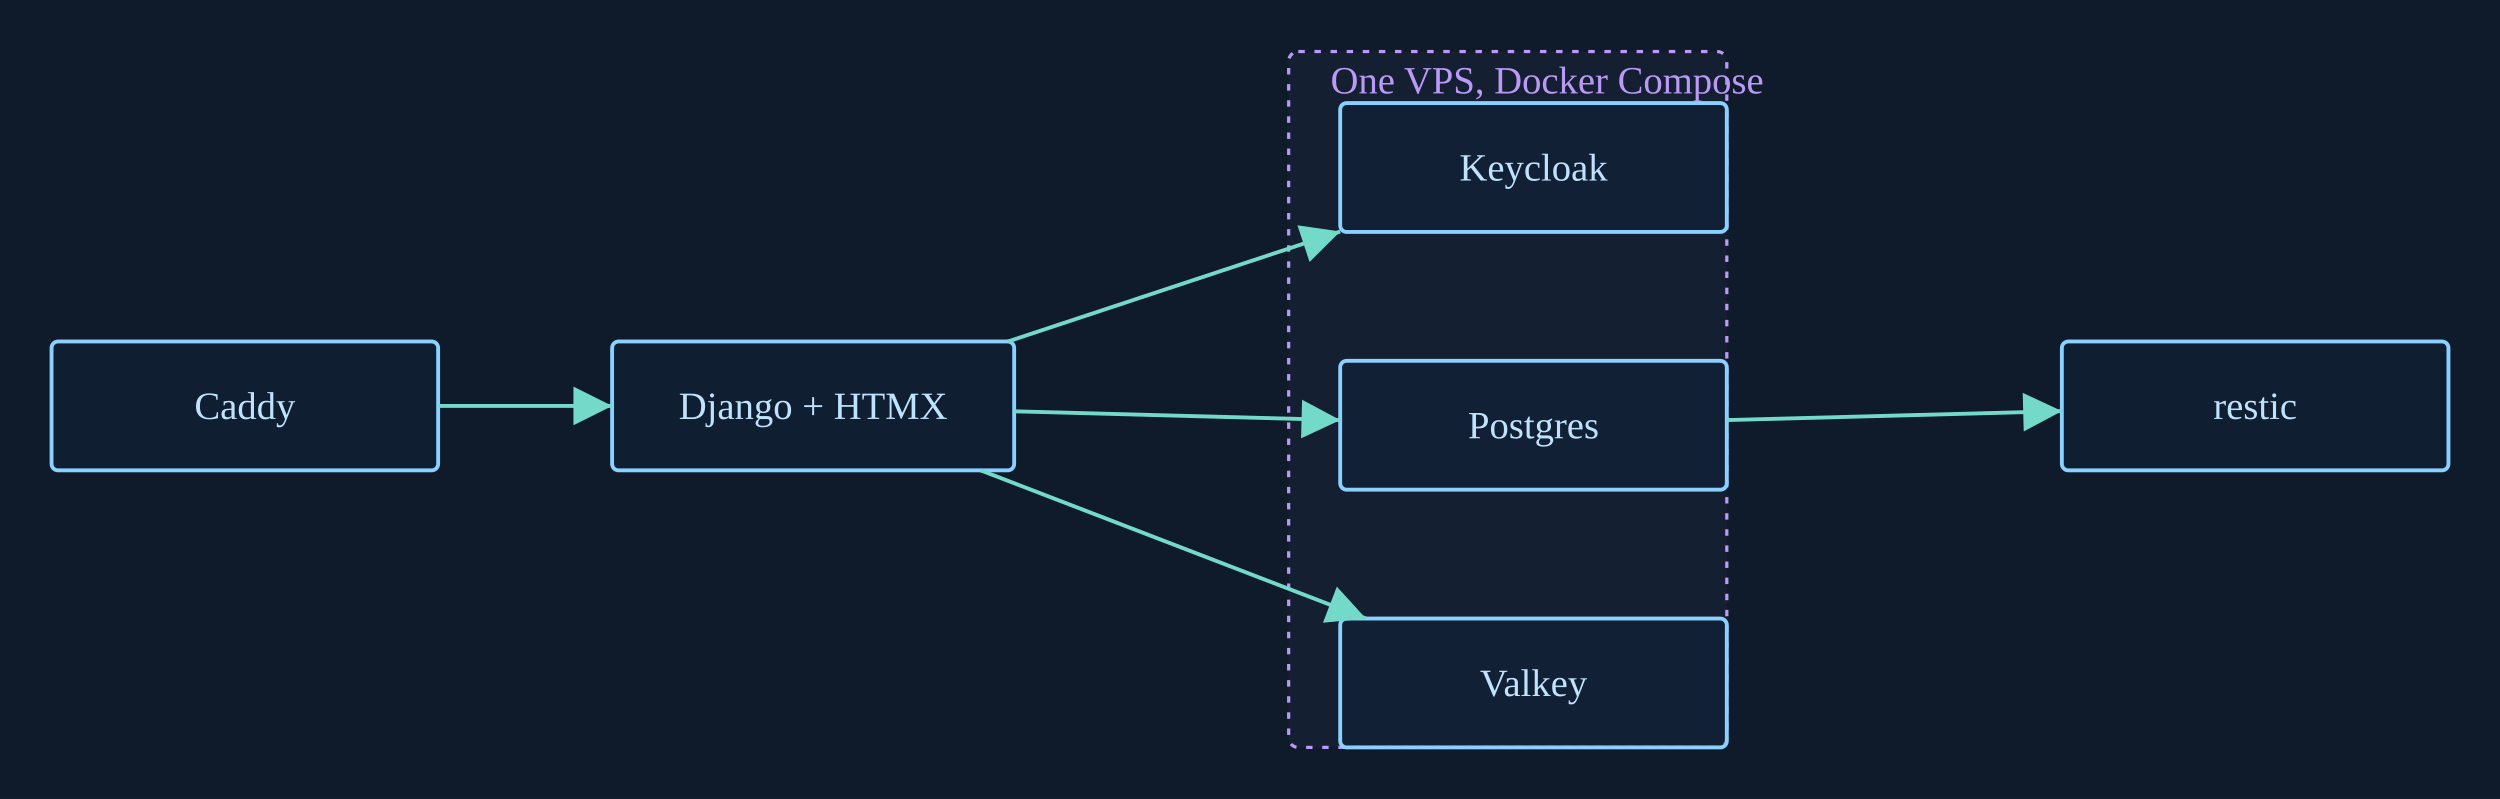
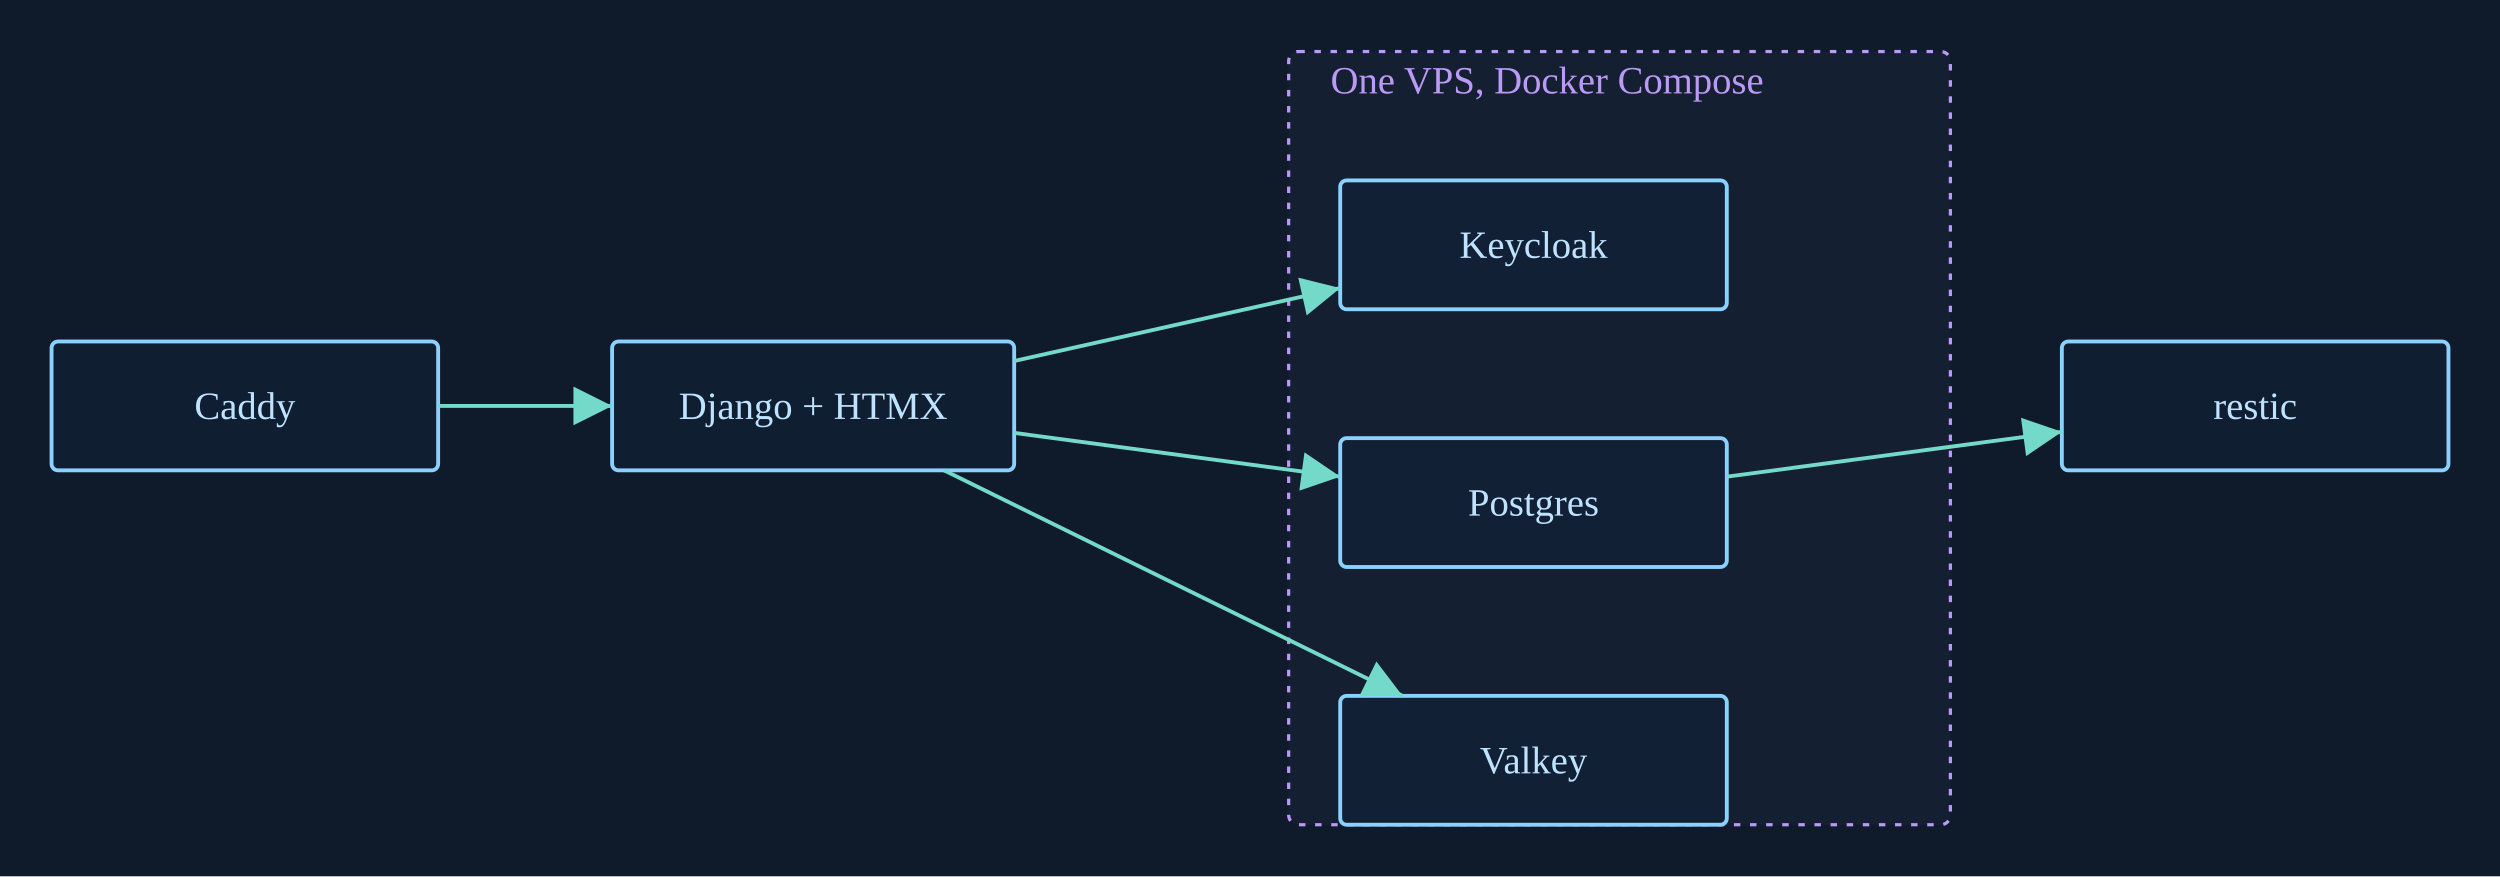
- <svg xmlns="http://www.w3.org/2000/svg" viewBox="0.00 4.00 776.00 248.00" width="776.00" height="248.00">
+ <svg xmlns="http://www.w3.org/2000/svg" viewBox="0.00 4.00 776.00 272.00" width="776.00" height="272.00">
  <defs>
    <marker id="ah-filled" markerWidth="10" markerHeight="10" refX="10" refY="5" orient="auto">
      <path d="M0,0 L10,5 L0,10 Z" fill="context-stroke" stroke="none" />
    </marker>
  </defs>
-   <rect x="0.00" y="4.00" width="776.00" height="248.00" fill="#0f1a2b" />
+   <rect x="0.00" y="4.00" width="776.00" height="272.00" fill="#0f1a2b" />
  <g id="group-ours" data-element-id="ours" data-kind="group">
-     <rect x="400.00" y="20.00" width="136.00" height="216.00" rx="3.00" fill="#bb9af7" fill-opacity="0.04" stroke="#bb9af7" stroke-width="1.00" stroke-dasharray="2,3" />
+     <rect x="400.00" y="20.00" width="205.40" height="240.00" rx="3.00" fill="#bb9af7" fill-opacity="0.04" stroke="#bb9af7" stroke-width="1.00" stroke-dasharray="2,3" />
    <text x="413.00" y="33.00" text-anchor="start" fill="#bb9af7">
      <tspan x="413.00" dy="0">One VPS, Docker Compose</tspan>
    </text>
  </g>
  <g id="node-app" data-element-id="app" data-kind="node">
    <rect x="190.00" y="110.00" width="124.80" height="40.00" rx="2.00" fill="#122238" fill-opacity="0.55" stroke="#8ad1ff" stroke-width="1.20" />
    <text x="252.40" y="130.00" text-anchor="middle" dominant-baseline="central" fill="#bfe3ff">
      <tspan x="252.40" dy="0">Django + HTMX</tspan>
    </text>
  </g>
  <g id="node-auth" data-element-id="auth" data-kind="node">
-     <rect x="416.00" y="36.00" width="120.00" height="40.00" rx="2.00" fill="#122238" fill-opacity="0.55" stroke="#8ad1ff" stroke-width="1.20" />
-     <text x="476.00" y="56.00" text-anchor="middle" dominant-baseline="central" fill="#bfe3ff">
+     <rect x="416.00" y="60.00" width="120.00" height="40.00" rx="2.00" fill="#122238" fill-opacity="0.55" stroke="#8ad1ff" stroke-width="1.20" />
+     <text x="476.00" y="80.00" text-anchor="middle" dominant-baseline="central" fill="#bfe3ff">
      <tspan x="476.00" dy="0">Keycloak</tspan>
    </text>
  </g>
  <g id="node-backups" data-element-id="backups" data-kind="node">
    <rect x="640.00" y="110.00" width="120.00" height="40.00" rx="2.00" fill="#122238" fill-opacity="0.55" stroke="#8ad1ff" stroke-width="1.20" />
    <text x="700.00" y="130.00" text-anchor="middle" dominant-baseline="central" fill="#bfe3ff">
      <tspan x="700.00" dy="0">restic</tspan>
    </text>
  </g>
  <g id="node-cache" data-element-id="cache" data-kind="node">
-     <rect x="416.00" y="196.00" width="120.00" height="40.00" rx="2.00" fill="#122238" fill-opacity="0.55" stroke="#8ad1ff" stroke-width="1.20" />
-     <text x="476.00" y="216.00" text-anchor="middle" dominant-baseline="central" fill="#bfe3ff">
+     <rect x="416.00" y="220.00" width="120.00" height="40.00" rx="2.00" fill="#122238" fill-opacity="0.55" stroke="#8ad1ff" stroke-width="1.20" />
+     <text x="476.00" y="240.00" text-anchor="middle" dominant-baseline="central" fill="#bfe3ff">
      <tspan x="476.00" dy="0">Valkey</tspan>
    </text>
  </g>
  <g id="node-db" data-element-id="db" data-kind="node">
-     <rect x="416.00" y="116.00" width="120.00" height="40.00" rx="2.00" fill="#122238" fill-opacity="0.55" stroke="#8ad1ff" stroke-width="1.20" />
-     <text x="476.00" y="136.00" text-anchor="middle" dominant-baseline="central" fill="#bfe3ff">
+     <rect x="416.00" y="140.00" width="120.00" height="40.00" rx="2.00" fill="#122238" fill-opacity="0.55" stroke="#8ad1ff" stroke-width="1.20" />
+     <text x="476.00" y="160.00" text-anchor="middle" dominant-baseline="central" fill="#bfe3ff">
      <tspan x="476.00" dy="0">Postgres</tspan>
    </text>
  </g>
  <g id="node-web" data-element-id="web" data-kind="node">
    <rect x="16.00" y="110.00" width="120.00" height="40.00" rx="2.00" fill="#122238" fill-opacity="0.55" stroke="#8ad1ff" stroke-width="1.20" />
    <text x="76.00" y="130.00" text-anchor="middle" dominant-baseline="central" fill="#bfe3ff">
      <tspan x="76.00" dy="0">Caddy</tspan>
    </text>
  </g>
  <g id="edge-app__auth" data-element-id="app__auth" data-kind="edge">
-     <path d="M 312.83,110.00 L 416.00,75.86" fill="none" stroke="transparent" stroke-width="12" style="pointer-events: stroke" />
-     <path d="M 312.83,110.00 L 416.00,75.86" fill="none" stroke="#73daca" stroke-width="1.20" marker-end="url(#ah-filled)" />
+     <path d="M 314.80,116.05 L 416.00,93.42" fill="none" stroke="transparent" stroke-width="12" style="pointer-events: stroke" />
+     <path d="M 314.80,116.05 L 416.00,93.42" fill="none" stroke="#73daca" stroke-width="1.20" marker-end="url(#ah-filled)" />
  </g>
  <g id="edge-app__cache" data-element-id="app__cache" data-kind="edge">
-     <path d="M 304.40,150.00 L 424.00,196.00" fill="none" stroke="transparent" stroke-width="12" style="pointer-events: stroke" />
-     <path d="M 304.40,150.00 L 424.00,196.00" fill="none" stroke="#73daca" stroke-width="1.20" marker-end="url(#ah-filled)" />
+     <path d="M 293.05,150.00 L 435.35,220.00" fill="none" stroke="transparent" stroke-width="12" style="pointer-events: stroke" />
+     <path d="M 293.05,150.00 L 435.35,220.00" fill="none" stroke="#73daca" stroke-width="1.20" marker-end="url(#ah-filled)" />
  </g>
  <g id="edge-app__db" data-element-id="app__db" data-kind="edge">
-     <path d="M 314.80,131.67 L 416.00,134.39" fill="none" stroke="transparent" stroke-width="12" style="pointer-events: stroke" />
-     <path d="M 314.80,131.67 L 416.00,134.39" fill="none" stroke="#73daca" stroke-width="1.20" marker-end="url(#ah-filled)" />
+     <path d="M 314.80,138.37 L 416.00,151.95" fill="none" stroke="transparent" stroke-width="12" style="pointer-events: stroke" />
+     <path d="M 314.80,138.37 L 416.00,151.95" fill="none" stroke="#73daca" stroke-width="1.20" marker-end="url(#ah-filled)" />
  </g>
  <g id="edge-db__backups" data-element-id="db__backups" data-kind="edge">
-     <path d="M 536.00,134.39 L 640.00,131.61" fill="none" stroke="transparent" stroke-width="12" style="pointer-events: stroke" />
-     <path d="M 536.00,134.39 L 640.00,131.61" fill="none" stroke="#73daca" stroke-width="1.20" marker-end="url(#ah-filled)" />
+     <path d="M 536.00,151.96 L 640.00,138.04" fill="none" stroke="transparent" stroke-width="12" style="pointer-events: stroke" />
+     <path d="M 536.00,151.96 L 640.00,138.04" fill="none" stroke="#73daca" stroke-width="1.20" marker-end="url(#ah-filled)" />
  </g>
  <g id="edge-web__app" data-element-id="web__app" data-kind="edge">
    <path d="M 136.00,130.00 L 190.00,130.00" fill="none" stroke="transparent" stroke-width="12" style="pointer-events: stroke" />
    <path d="M 136.00,130.00 L 190.00,130.00" fill="none" stroke="#73daca" stroke-width="1.20" marker-end="url(#ah-filled)" />
  </g>
</svg>
